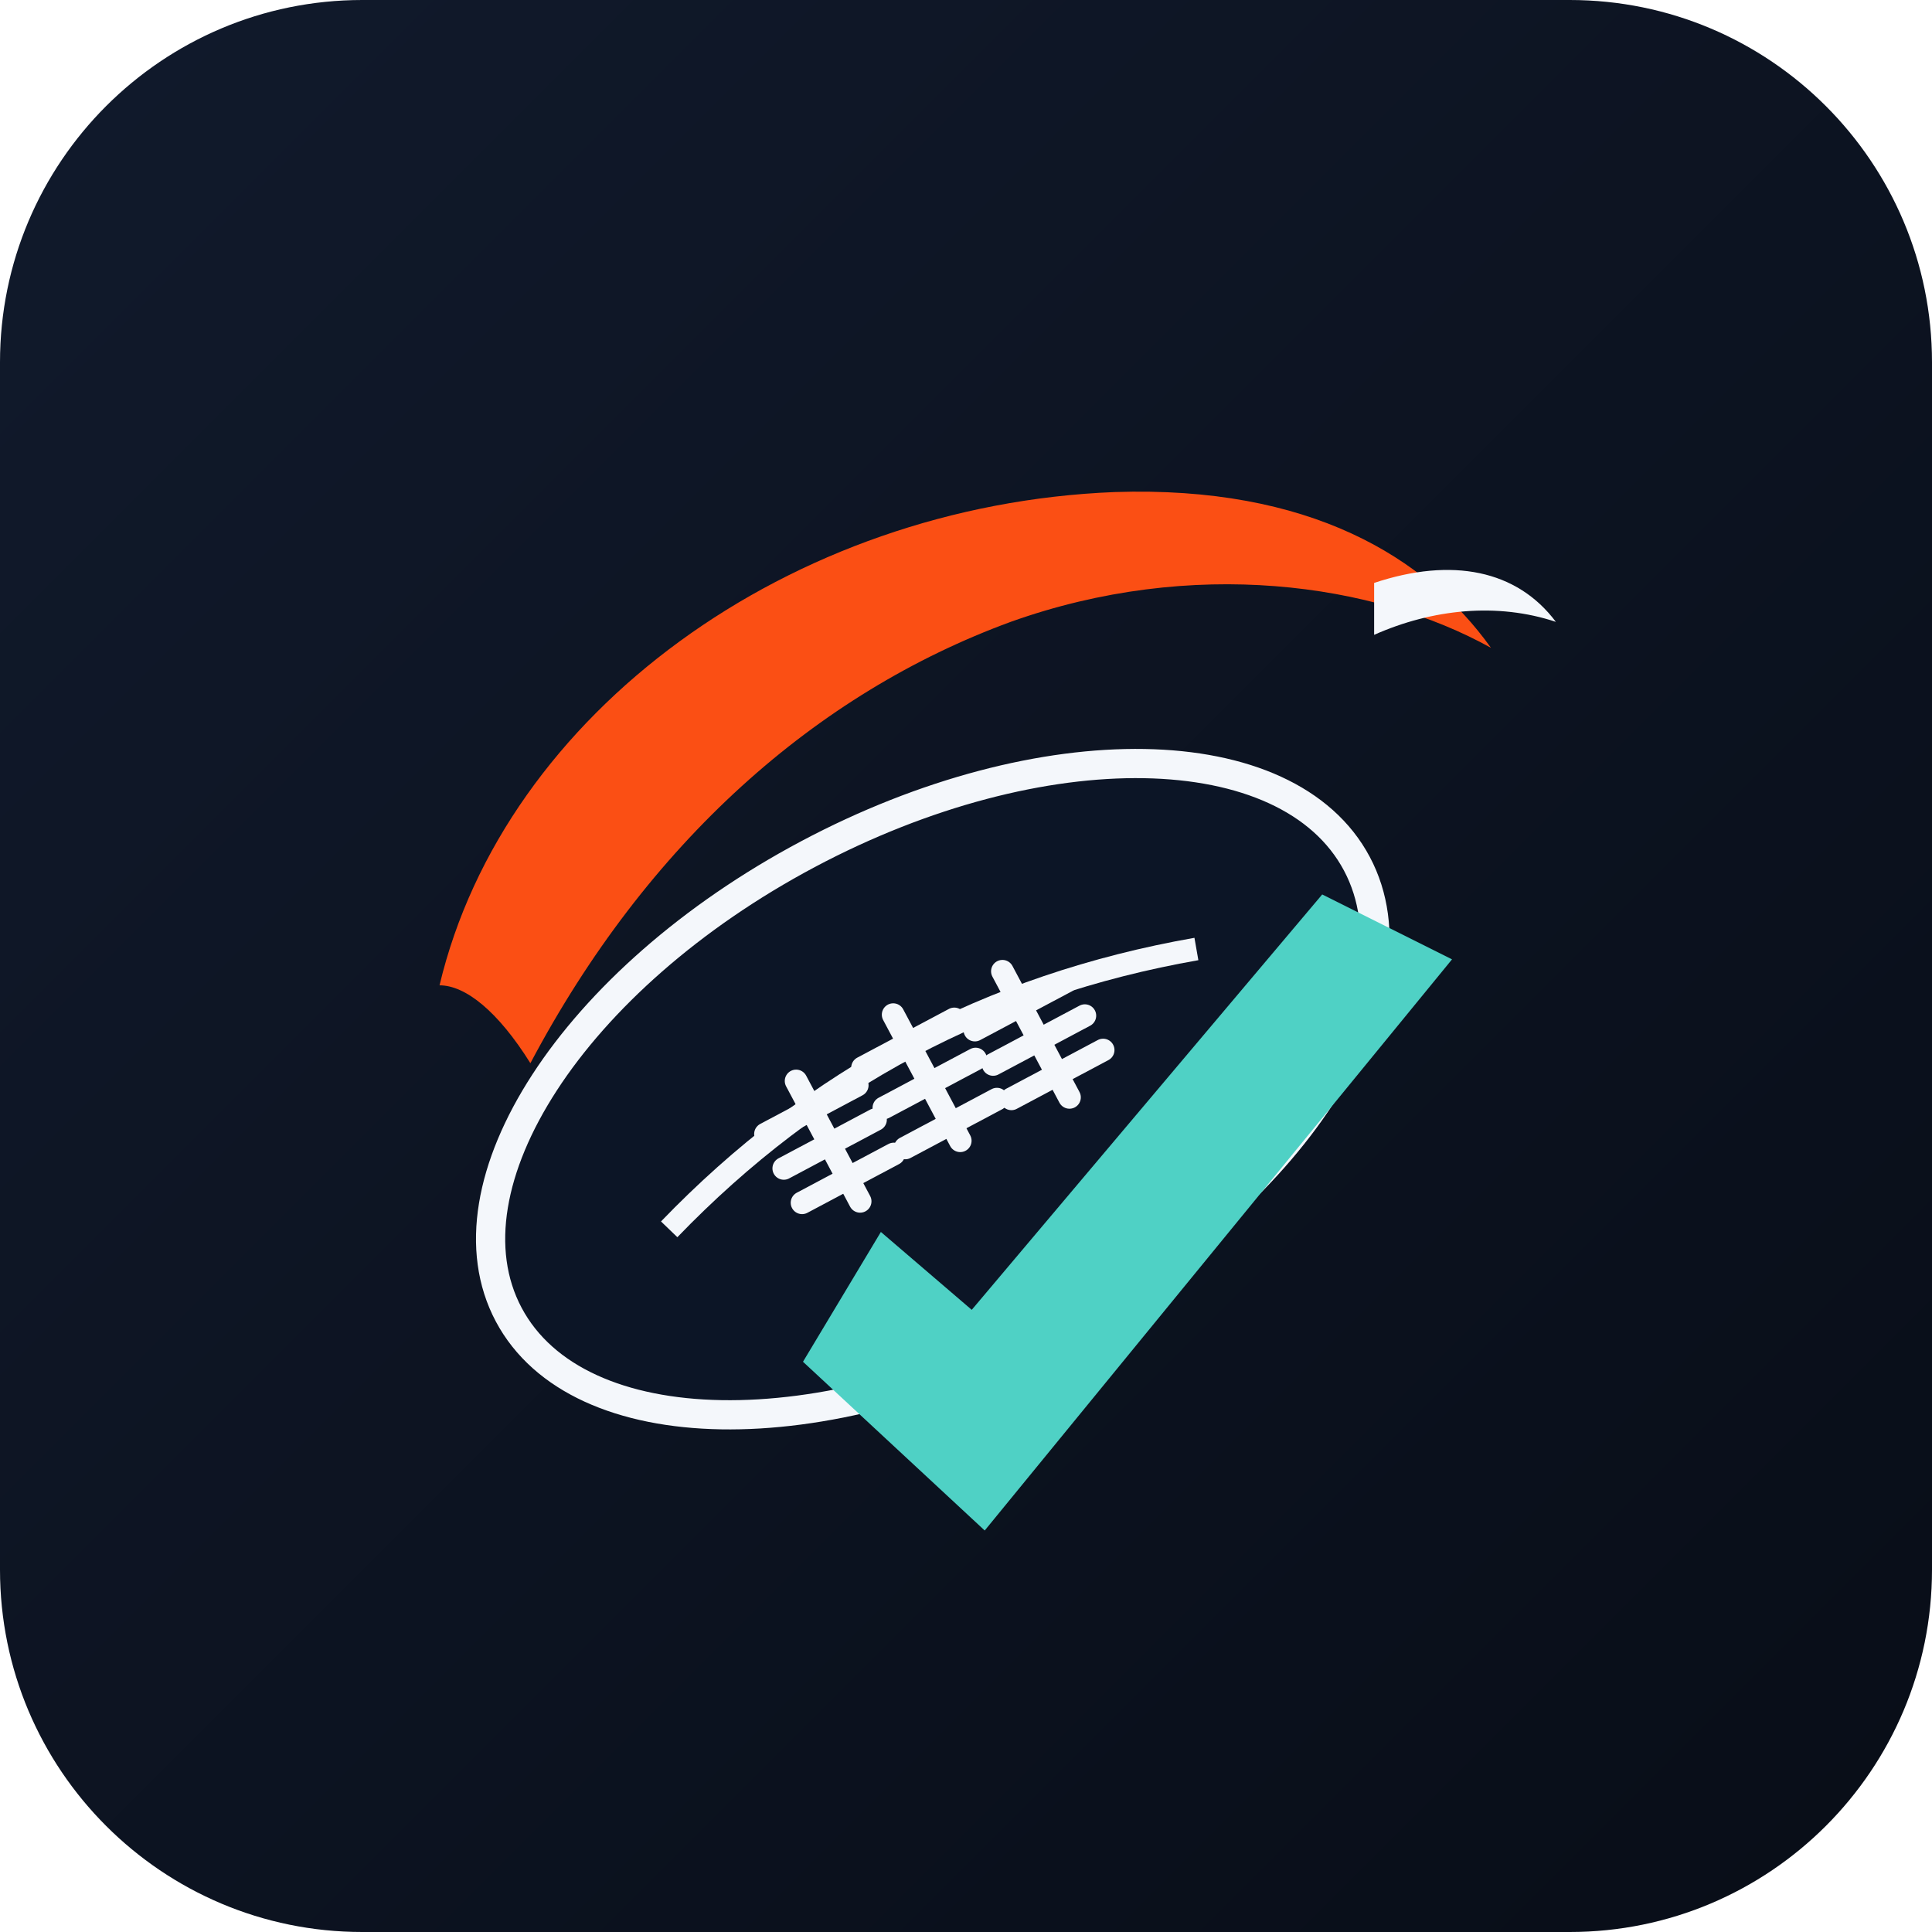
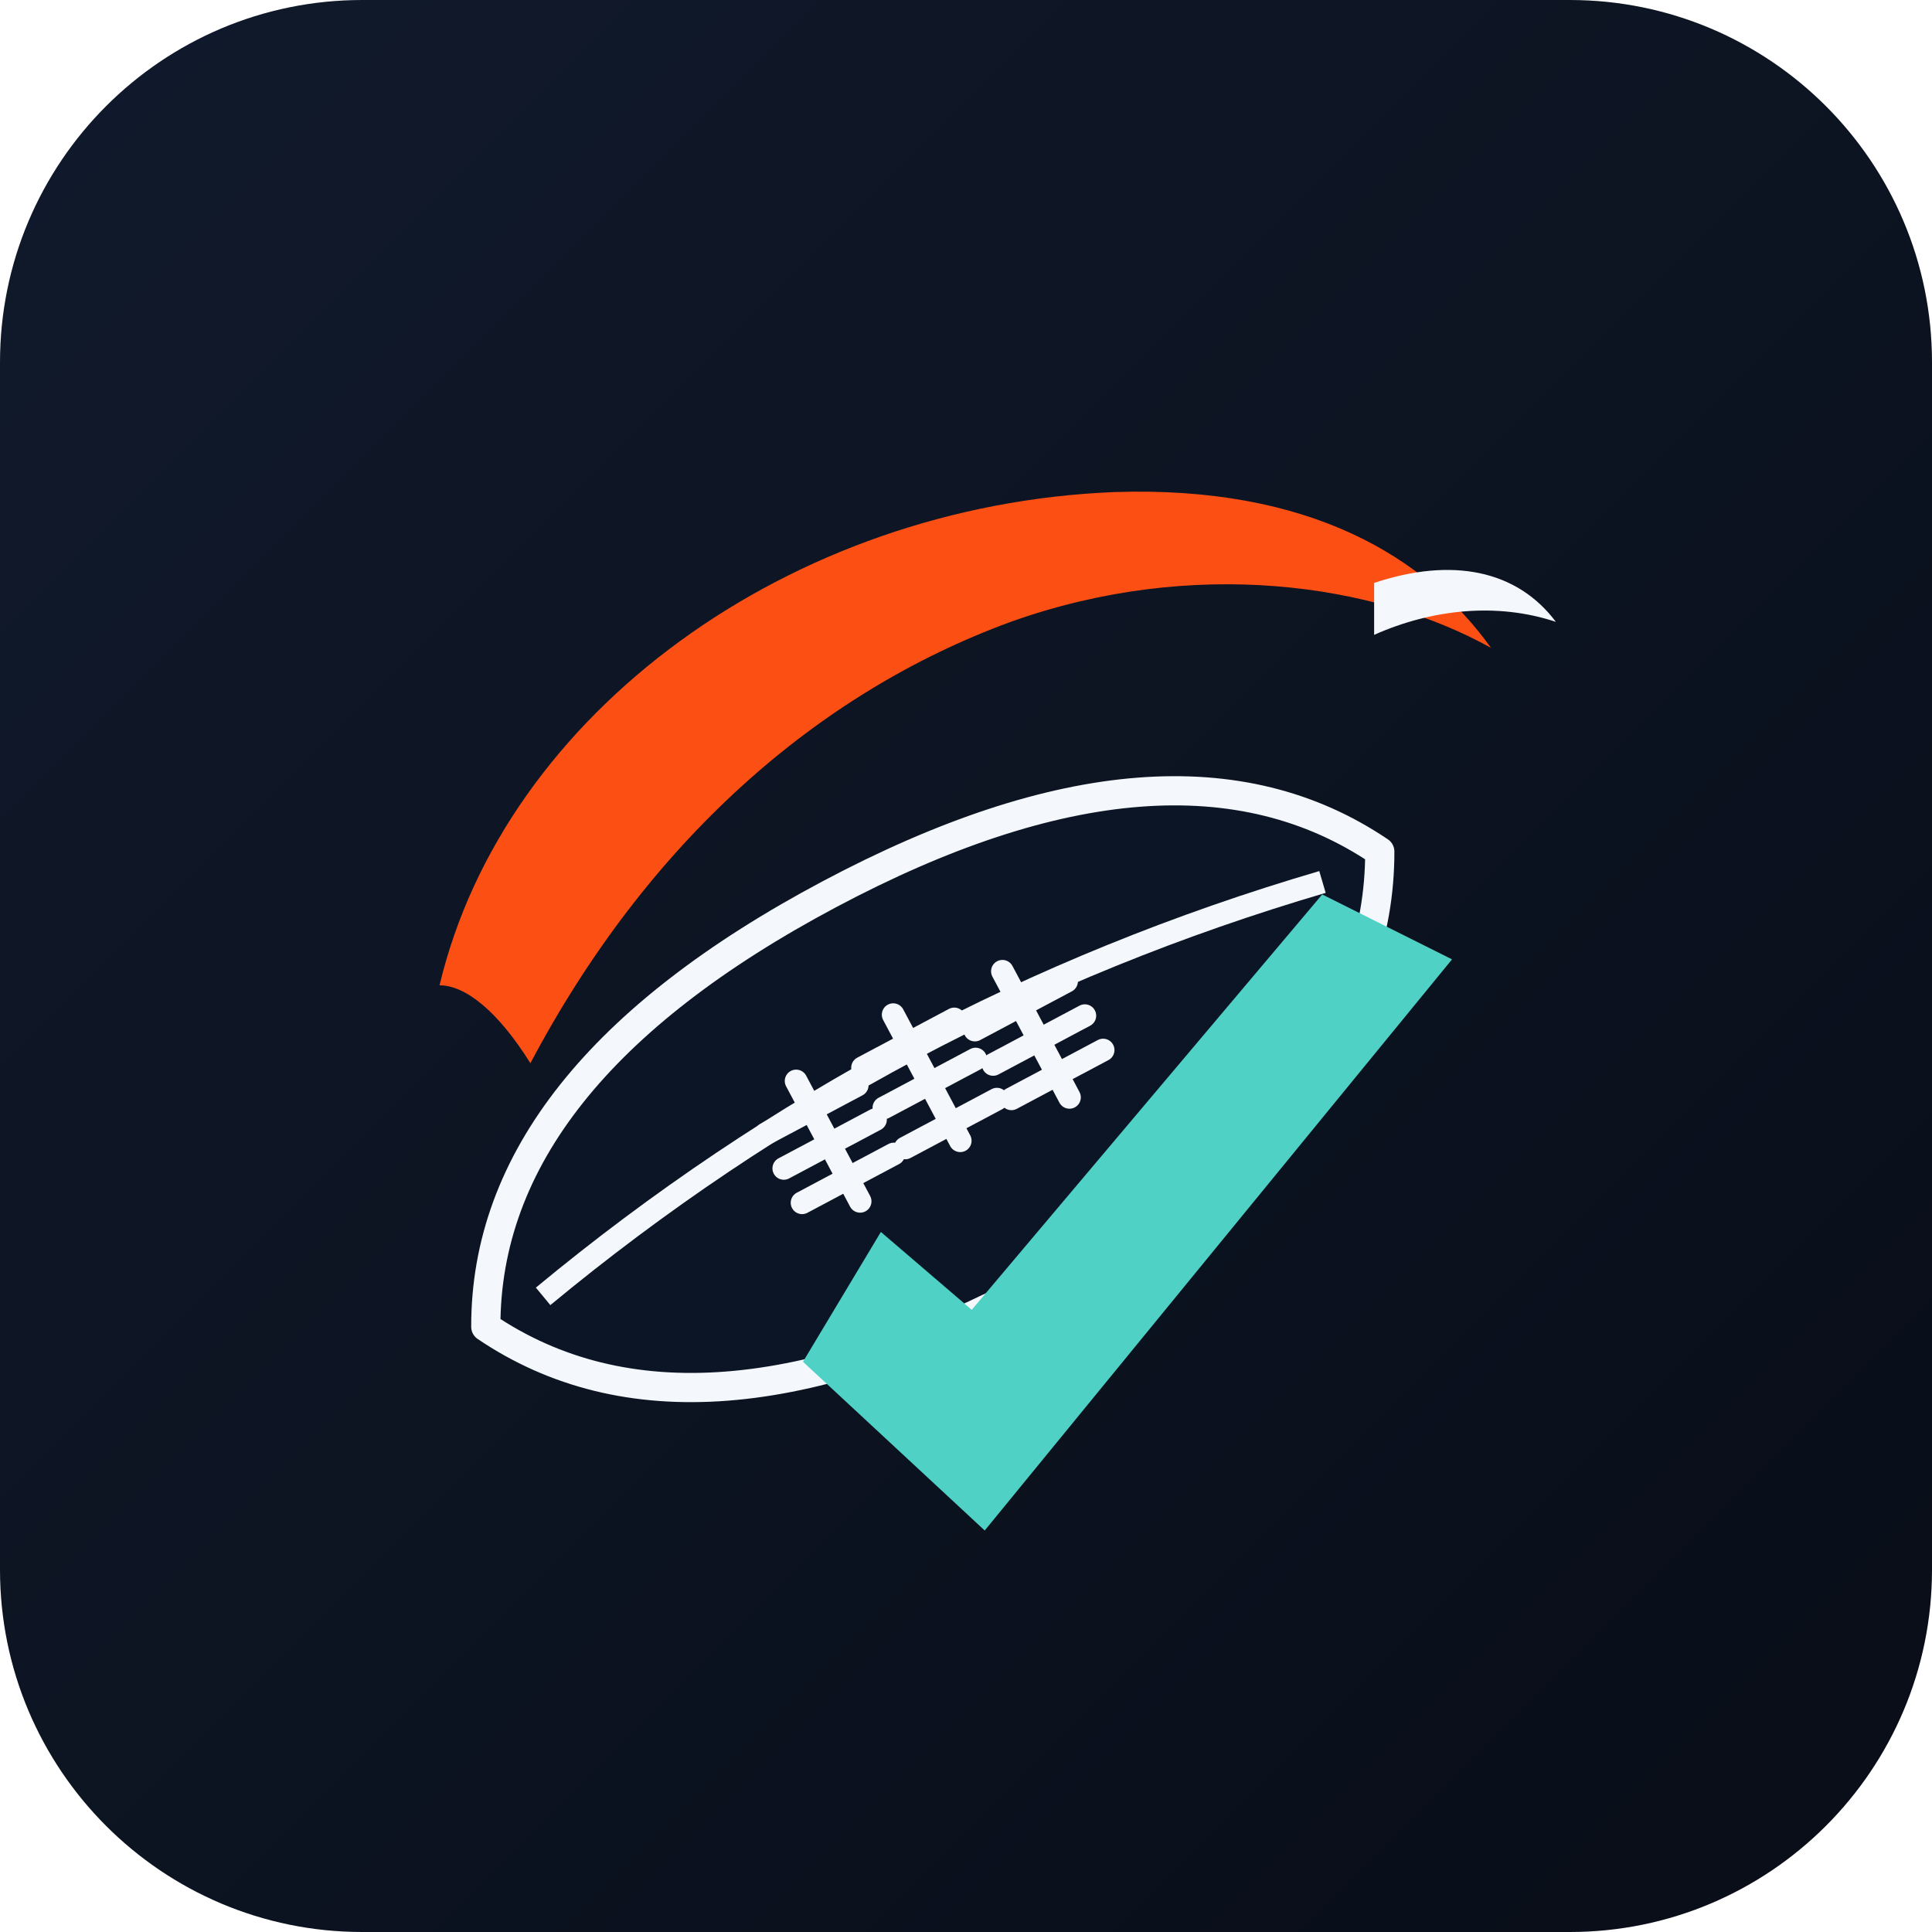
<svg xmlns="http://www.w3.org/2000/svg" viewBox="0 0 512 512">
  <defs>
    <linearGradient id="bg" x1="0" y1="0" x2="1" y2="1">
      <stop offset="0%" stop-color="#111a2c" />
      <stop offset="100%" stop-color="#080d17" />
    </linearGradient>
  </defs>
  <rect width="512" height="512" rx="96" fill="url(#bg)" />
  <g transform="translate(58, 96) scale(1.72)">
    <path d="M 34 96 C 44 54, 88 22, 138 20 C 168 19, 186 30, 196 44 C 178 34, 150 30, 122 40 C 92 51, 66 74, 48 108 C 43 100, 38 96, 34 96 Z" fill="#FB4F14" />
    <path d="M 178 34 C 190 30, 200 32, 206 40 C 197 37, 187 38, 178 42 Z" fill="#f4f7fb" />
    <g transform="rotate(-28 110 112)">
-       <ellipse cx="110" cy="112" rx="74" ry="41" fill="#0c1526" stroke="#f4f7fb" stroke-width="4.5" />
-       <path d="M 64 112 Q 110 97 156 112" fill="none" stroke="#f4f7fb" stroke-width="3.5" />
+       <path d="M 32 112 Q 50 78 110 78 Q 170 78 188 112 Q 170 146 110 146 Q 50 146 32 112 Z" fill="#0c1526" stroke="#f4f7fb" stroke-width="4.5" stroke-linejoin="round" />
+       <path d="M 42 112 Q 110 98 178 112" fill="none" stroke="#f4f7fb" stroke-width="3.5" />
      <g stroke="#f4f7fb" stroke-width="3.5" stroke-linecap="round">
        <line x1="92" y1="101" x2="92" y2="122" />
        <line x1="84" y1="106" x2="100" y2="106" />
        <line x1="84" y1="112" x2="100" y2="112" />
        <line x1="84" y1="118" x2="100" y2="118" />
        <line x1="110" y1="99" x2="110" y2="121" />
        <line x1="102" y1="104" x2="118" y2="104" />
        <line x1="102" y1="111" x2="118" y2="111" />
        <line x1="102" y1="118" x2="118" y2="118" />
        <line x1="128" y1="101" x2="128" y2="123" />
        <line x1="120" y1="107" x2="136" y2="107" />
        <line x1="120" y1="113" x2="136" y2="113" />
        <line x1="120" y1="119" x2="136" y2="119" />
      </g>
    </g>
    <path d="M 90 154 L 118 180 L 190 92 L 170 82 L 116 146 L 102 134 Z" fill="#4fd1c5" />
  </g>
</svg>
